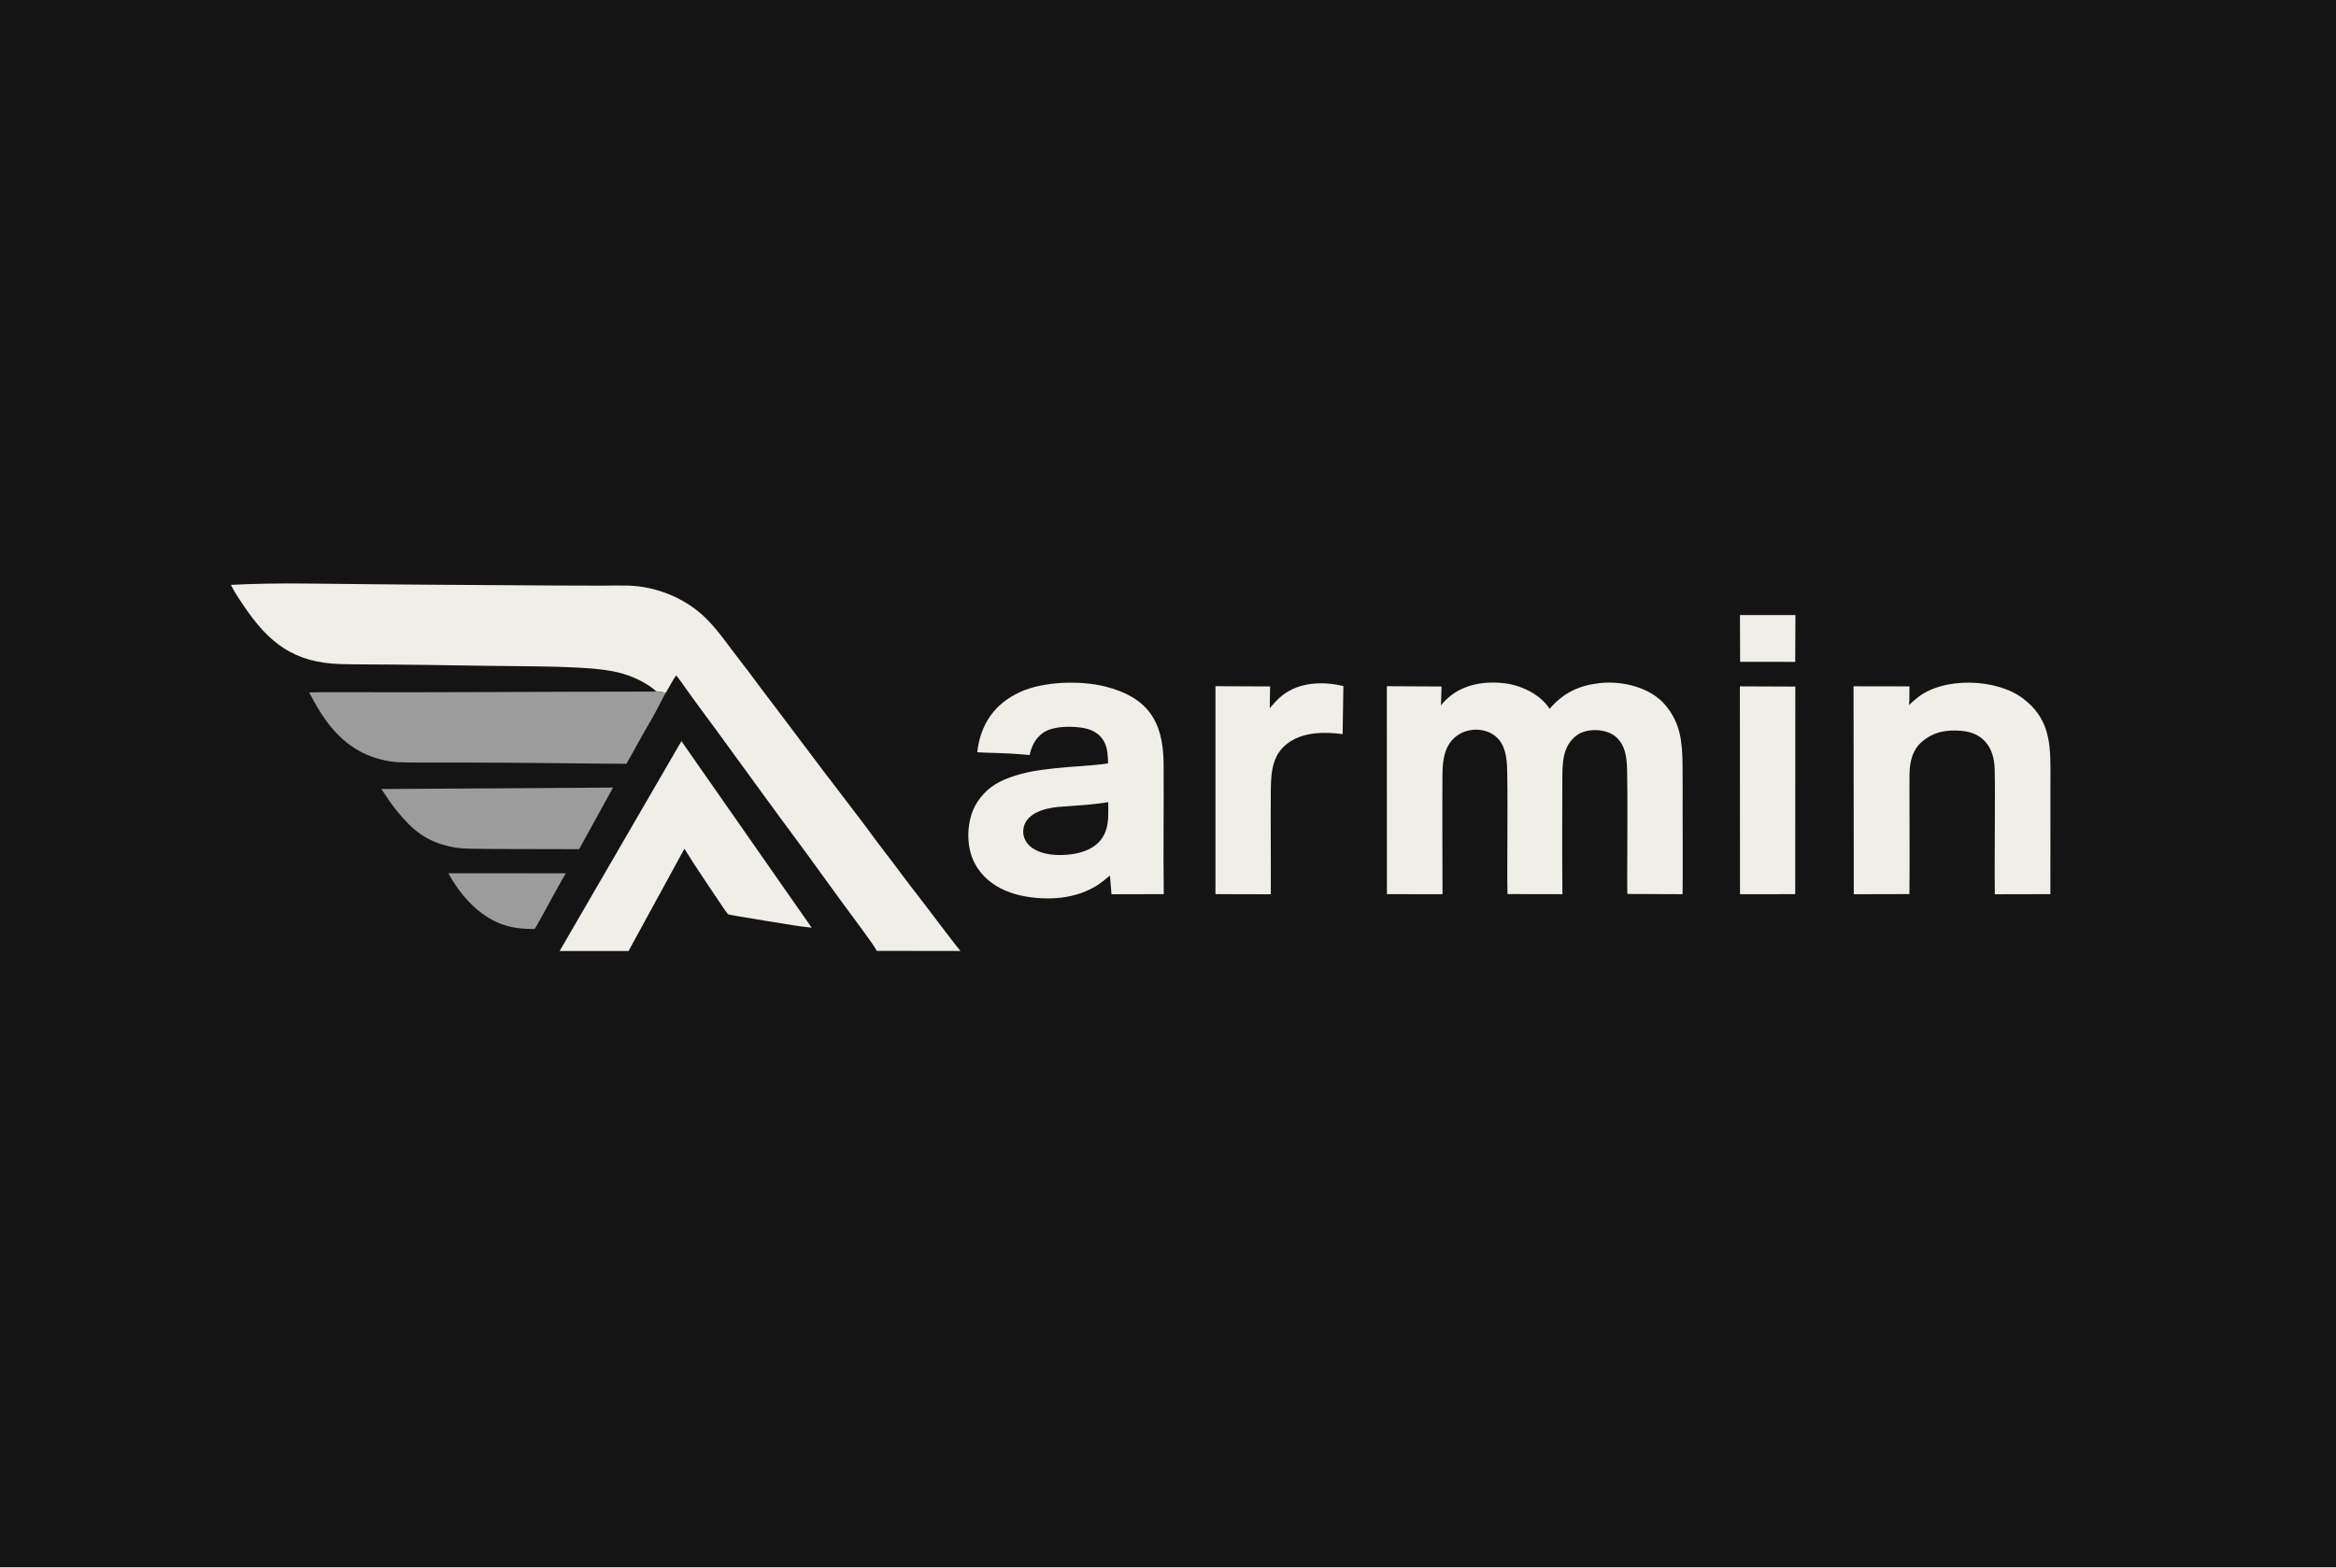
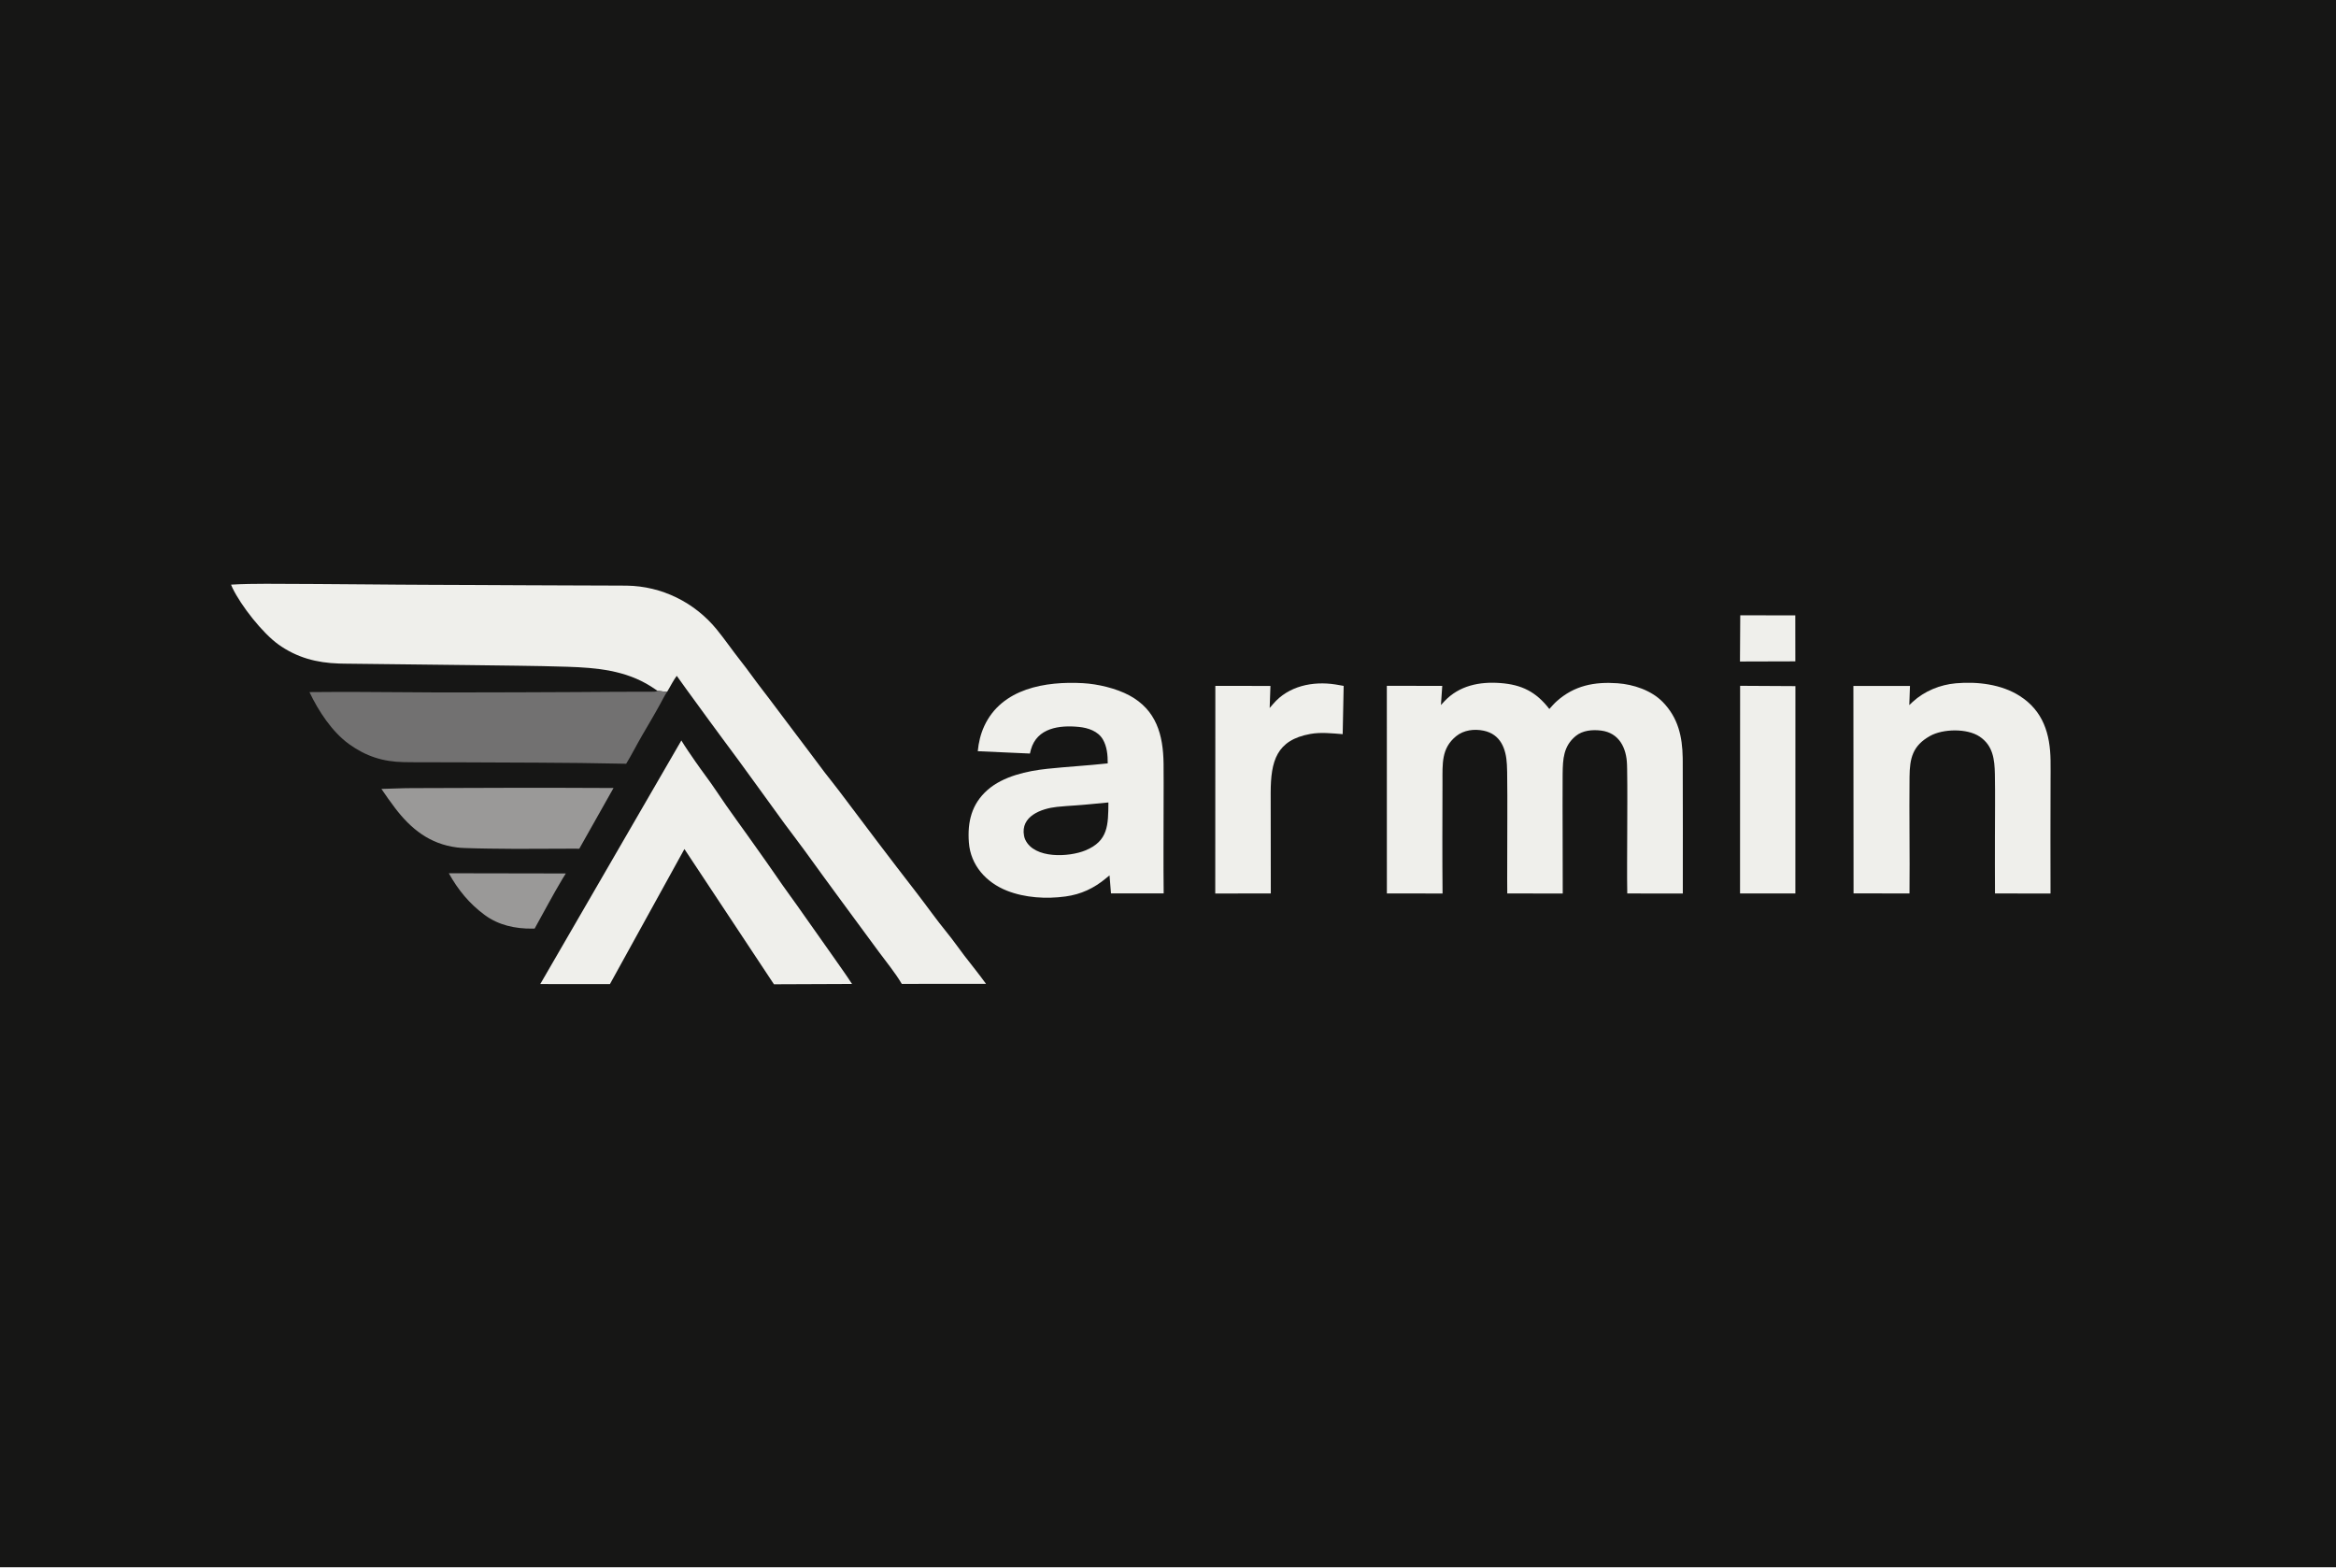
<svg xmlns="http://www.w3.org/2000/svg" width="1264" height="848" viewBox="0 0 1264 848">
-   <path fill="#141414" d="M0 0L1264 0L1264 848L0 848L0 0Z" />
-   <path fill="#EFEFE7" d="M124.952 316.463C150.092 315.083 176.761 315.97 202.116 316.113C212.567 316.172 223.015 316.338 233.467 316.374C264.065 316.478 294.665 316.872 325.263 316.881C329.972 316.882 334.686 316.743 339.394 316.834C355 317.136 371.058 323.654 382.131 334.701C389.45 342.002 394.902 350.458 401.336 358.579C405.964 364.421 410.246 370.551 414.816 376.444C419.692 382.733 424.356 389.173 429.199 395.487C436.454 404.945 443.454 414.597 450.781 424.001C455.187 429.655 459.417 435.448 463.826 441.104C468.246 446.774 472.352 452.679 476.758 458.366C483.889 467.569 490.688 477.009 497.901 486.154C501.183 490.317 504.287 494.633 507.54 498.823C511.605 504.06 515.492 509.438 519.712 514.555L474.399 514.486C473.627 513.108 472.818 511.751 471.905 510.463C464.569 500.116 456.855 490.034 449.463 479.727C440.905 467.794 432.2 455.979 423.445 444.191C417.091 435.636 410.871 426.968 404.571 418.371C396.866 407.857 389.298 397.245 381.494 386.803C376.706 380.396 372.062 373.858 367.407 367.353C366.923 366.677 366.416 366.06 365.87 365.435C363.786 368.278 362.302 371.51 360.458 374.514C360.458 374.515 360.294 374.76 360.294 374.76C358.56 374.462 356.786 374.409 355.072 374.011C349.68 369.13 341.226 365.39 334.162 363.759C324.679 361.57 313.325 361.207 303.769 360.856C303.767 360.856 301.87 360.793 301.868 360.793C289.449 360.42 277.006 360.464 264.58 360.267C241.737 359.903 218.908 359.554 196.06 359.482C192.18 359.47 188.301 359.423 184.422 359.316C159.087 358.618 145.414 347.954 131.649 327.42C129.263 323.86 126.81 320.325 124.952 316.463Z" />
-   <path fill="#EFEFE7" d="M779.689 381.678C787.91 371.155 801.058 368.148 814.047 369.69C823.098 370.765 833.451 375.665 838.495 383.542C838.68 383.316 838.864 383.09 839.058 382.872C846.4 374.63 854.613 370.88 865.467 369.618C877.605 368.208 893.064 371.838 901.177 381.573C909.299 391.317 910.268 401.309 910.414 413.548C910.518 422.177 910.468 430.811 910.46 439.44C910.447 454.23 910.626 469.034 910.434 483.822L880.563 483.698C880.392 476.198 880.53 468.677 880.537 461.174C880.551 446.85 880.677 432.503 880.45 418.18C880.34 411.26 880.022 403.922 874.584 398.902C869.347 394.068 858.429 393.715 852.866 398.073C845.4 403.921 845.396 413.018 845.369 421.625C845.304 442.348 845.217 463.089 845.413 483.811L815.702 483.763C815.496 473.988 815.635 464.178 815.643 454.404C815.653 442.414 815.774 430.407 815.575 418.418C815.473 412.27 815.197 405.235 811.091 400.246C805.786 393.801 795.377 393.206 788.721 397.814C781.733 402.653 780.625 410.763 780.511 418.655C780.511 418.657 780.501 419.604 780.501 419.606C780.367 441.009 780.499 462.419 780.542 483.822L750.451 483.8L750.41 371.28L780.022 371.436L779.689 381.678Z" />
-   <path fill="#EFEFE7" d="M528.788 407.023C530.472 391.917 538.117 380.705 552.086 374.382C564.828 368.614 584.671 368.09 598.037 371.459C620.427 377.102 629.294 389.657 629.613 412.48C629.613 412.481 629.624 413.547 629.624 413.548C629.798 436.956 629.371 460.371 629.707 483.779L601.434 483.856L600.573 473.76C600.275 473.995 599.976 474.23 599.685 474.473C595.449 478.012 592.866 479.902 587.777 482.111C580.96 485.071 573.507 486.193 566.092 486.095C551.033 485.898 534.856 481.249 527.372 467.026C522.353 457.489 522.895 443.115 528.773 434.043C533.144 427.298 538.717 423.472 546.162 420.759C554.699 417.647 561.563 416.738 570.486 415.723C580.155 414.623 589.94 414.492 599.563 413.059C599.526 411.075 599.439 409.106 599.201 407.135C598.276 399.482 593.412 395.08 585.924 393.834C579.804 392.815 570.119 392.745 564.701 396.31C560.285 399.216 558.273 403.536 557.111 408.506C553.773 408.234 550.436 407.944 547.092 407.751C540.996 407.4 534.885 407.372 528.788 407.023Z" />
-   <path fill="#141414" d="M554.455 453.851C553.881 452.516 553.599 451.108 553.654 449.654C554.008 440.439 564.525 437.438 572.031 436.659C572.032 436.659 572.86 436.58 572.861 436.58C579.707 435.984 586.585 435.73 593.405 434.895C595.5 434.638 597.59 434.341 599.678 434.034C599.671 436.628 599.709 439.222 599.634 441.815C599.634 441.817 599.61 442.525 599.609 442.527C599.171 452.136 594.537 458.147 585.331 461.013C576.629 463.723 558.857 464.099 554.455 453.851Z" />
-   <path fill="#EFEFE7" d="M1032.9 381.506C1034.33 380.181 1035.79 378.895 1037.3 377.664C1051.5 366.053 1080.31 367.05 1094.66 377.937C1107.65 387.792 1109.47 399.673 1109.49 415.092C1109.51 437.991 1109.49 460.891 1109.45 483.789L1079.39 483.852C1079.21 470.285 1079.41 456.691 1079.4 443.122C1079.39 434.095 1079.54 425.066 1079.31 416.042C1079.03 404.685 1073.29 396.475 1061.53 395.455C1053.33 394.744 1046.56 395.822 1040.14 401.169C1034.93 405.511 1033.36 411.986 1033.24 418.537C1033.13 424.274 1033.23 430.02 1033.22 435.758C1033.21 451.753 1033.36 467.765 1033.17 483.758L1003.08 483.83L1002.95 371.324L1033.2 371.376C1033.19 373.913 1033.19 376.451 1033.13 378.987C1033.11 379.95 1033.01 380.582 1032.9 381.506Z" />
-   <path fill="#9D9C9C" d="M355.072 374.011C356.786 374.409 358.56 374.462 360.294 374.76C360.076 375.116 359.865 375.477 359.665 375.843C357.168 380.409 354.946 385.123 352.3 389.609C349.808 393.834 347.441 398.097 345.044 402.375C343.014 405.999 341.037 409.672 338.95 413.262C338.029 413.273 337.109 413.278 336.188 413.269C308.754 413.009 281.329 412.678 253.893 412.606C242.342 412.576 230.764 412.712 219.217 412.513C216.539 412.467 213.792 412.381 211.143 411.955C196.33 409.571 185.523 402.224 176.696 390.269C172.892 385.118 170.319 380.246 167.274 374.647C171.094 374.521 174.898 374.496 178.722 374.51C236.992 374.72 295.259 374.225 353.527 374.207C354.048 374.207 354.564 374.123 355.072 374.011Z" />
-   <path fill="#EFEFE7" d="M368.712 401.008L439.188 501.941C436.124 501.568 433.049 501.26 430.002 500.759C419.433 499.022 408.846 497.42 398.295 495.573C396.828 495.317 395.369 495.02 393.924 494.658C393.128 493.701 392.411 492.682 391.708 491.655C386.028 483.361 380.497 474.944 374.949 466.561C373.354 464.149 371.935 461.623 370.332 459.224L340.098 514.563L302.801 514.583L368.712 401.008Z" />
-   <path fill="#EFEFE7" d="M687.041 383.14C689.243 380.694 691.381 378.165 693.994 376.137C703.218 368.979 715.978 368.569 726.899 371.217L726.491 397.226C717.134 395.943 706.306 395.944 698.072 401.266C688.835 407.235 687.788 416.563 687.637 426.732C687.637 426.733 687.623 427.918 687.623 427.919C687.469 446.565 687.724 465.217 687.631 483.864L657.68 483.789L657.683 371.277L687.256 371.403L687.041 383.14Z" />
-   <path fill="#EFEFE7" d="M941.444 371.361L971.442 371.484L971.386 483.796L941.505 483.84L941.444 371.361Z" />
-   <path fill="#9D9C9C" d="M206.348 426.905L331.723 426.127L313.364 459.474C305.852 459.385 298.337 459.461 290.825 459.409C278.718 459.325 266.59 459.452 254.486 459.198C251.075 459.126 247.741 458.938 244.392 458.241C230.507 455.351 223.205 449.194 214.436 438.383C211.386 434.623 209.058 430.868 206.348 426.905Z" />
-   <path fill="#9D9C9C" d="M242.581 472.486L306.216 472.532C304.386 475.343 302.866 478.343 301.207 481.259C297.175 488.347 293.512 495.637 289.344 502.644C281.717 502.649 275.487 502.046 268.502 498.806C257.275 493.597 248.412 483.171 242.581 472.486Z" />
-   <path fill="#EFEFE7" d="M941.489 332.788L971.496 332.784L971.387 358.12L941.565 358.098L941.489 332.788Z" />
+   <path fill="#161615" d="M0 0L1264 0L1264 848L0 848L0 0Z" />
+   <path fill="#EFEFEB" d="M125.016 316.334C130.948 315.949 138.242 315.873 143.928 315.869C162.054 315.853 180.19 316.101 198.316 316.192C209.799 316.25 221.271 316.432 232.755 316.427C249.42 316.421 266.084 316.627 282.749 316.65C299.889 316.673 317.028 316.841 334.169 316.843C335.832 316.844 337.494 316.847 339.157 316.871C358.103 317.154 375.815 325.903 387.783 340.531C392.315 346.07 396.335 352.007 400.787 357.61C404.757 362.607 408.382 367.886 412.302 372.93C418.204 380.525 423.835 388.313 429.69 395.945C435.171 403.088 440.496 410.357 445.929 417.537C445.93 417.538 446.708 418.552 446.709 418.553C449.256 421.842 451.874 425.053 454.372 428.384C468.099 446.691 481.908 464.935 495.925 483.021C501.486 490.196 506.689 497.647 512.446 504.671C515.735 508.684 518.668 512.989 521.832 517.101C525.731 522.169 529.802 527.143 533.532 532.334L487.947 532.349C484.305 526.177 479.684 520.651 475.438 514.878C462.099 496.74 448.682 478.659 435.515 460.395C431.936 455.431 428.138 450.615 424.521 445.673C413.326 430.372 402.364 414.901 390.996 399.727C386.137 393.241 381.425 386.628 376.622 380.098C373.281 375.555 369.975 370.994 366.713 366.396C366.539 366.151 366.362 365.909 366.184 365.666C364.519 367.964 363.18 370.476 361.777 372.943C361.514 373.405 361.27 373.878 360.965 374.313C360.964 374.313 360.269 374.261 360.269 374.261C359.723 374.212 359.178 374.16 358.632 374.116C357.786 374.047 356.703 373.768 355.829 373.787C354.595 373.027 353.426 372.165 352.2 371.39C338.436 362.686 322.872 361.283 306.975 360.764C289.136 360.182 271.264 360.137 253.418 359.857C231.015 359.506 208.607 359.437 186.204 359.081C185.253 359.066 184.304 359.045 183.354 359.014C171.344 358.622 160.733 355.845 150.815 348.821C142.113 342.658 130.405 327.721 125.829 318.19C125.828 318.188 125.605 317.71 125.604 317.708C125.399 317.254 125.214 316.792 125.016 316.334Z" />
+   <path fill="#EFEFEB" d="M779.686 381.472C780.311 380.794 780.928 380.109 781.561 379.438C789.573 370.937 800.525 368.741 811.791 369.575C823.466 370.439 831.179 374.351 838.344 383.611C839.647 382.17 840.885 380.713 842.338 379.415C851.885 370.885 862.752 368.806 875.204 369.685C883.84 370.294 893.498 373.485 899.68 379.807C908.023 388.338 910.328 398.52 910.508 410.104C910.52 410.896 910.525 411.688 910.526 412.48C910.57 436.135 910.629 459.798 910.565 483.454L880.507 483.433C880.305 472.659 880.474 461.856 880.481 451.079C880.488 439.449 880.64 427.789 880.434 416.161C880.42 415.33 880.396 414.498 880.371 413.667C880.104 404.713 876.124 396.54 866.417 395.3C861.705 394.698 856.355 395.136 852.571 398.268C845.982 403.72 845.642 410.646 845.545 418.655C845.545 418.657 845.535 419.841 845.535 419.843C845.414 441.049 845.648 462.257 845.592 483.462L815.581 483.417C815.491 478.302 815.561 473.179 815.55 468.063C815.515 451.281 815.75 434.485 815.512 417.705C815.493 416.355 815.436 415.018 815.37 413.667C814.949 405.167 812 397.251 802.766 395.343C797.679 394.292 792.021 394.994 787.916 398.329C779.84 404.891 780.549 413.233 780.524 423.169C780.475 443.259 780.377 463.359 780.559 483.447L750.432 483.419L750.407 371.061L780.393 371.122L779.686 381.472Z" />
+   <path fill="#EFEFEB" d="M529.065 406.451C529.519 401.773 530.586 397.19 532.559 392.907C542.012 372.396 565.762 368.517 586.043 369.645C594.055 370.09 603.994 372.447 611.099 376.273C625.674 384.123 629.407 397.569 629.602 413.192C629.689 420.158 629.622 427.129 629.625 434.095C629.632 450.523 629.46 466.965 629.662 483.391L601.154 483.392L600.36 473.634C599.701 474.18 599.035 474.716 598.376 475.262C591.886 480.639 584.951 483.903 576.543 485.052C566.171 486.47 554.634 485.801 544.837 481.929C533.636 477.502 525.166 468.178 524.254 455.83C523.429 444.666 525.734 435.019 534.343 427.431C542.815 419.963 555.777 417.126 566.686 415.97C577.571 414.817 588.51 414.238 599.391 413.041C599.405 408.559 599.002 403.899 596.728 400.036C594.097 395.567 588.7 393.798 583.787 393.312C573.286 392.274 561.133 393.797 557.821 405.579C557.622 406.287 557.468 407.006 557.29 407.718L529.065 406.451Z" />
+   <path fill="#161615" d="M554.753 454.286C554.455 453.643 554.248 452.962 554.115 452.267C552.074 441.617 563.464 437.483 571.911 436.579C575.223 436.225 578.564 436.017 581.887 435.792C587.866 435.388 593.792 434.716 599.756 434.186C599.666 446.45 599.656 455.033 587.349 460.121C578.512 463.774 559.642 464.838 554.753 454.286Z" />
+   <path fill="#EFEFEB" d="M368.679 400.648C370.499 403.735 374.311 409.204 376.282 412.069C379.919 417.355 383.896 422.416 387.443 427.755C394.602 438.531 402.381 448.857 409.795 459.453C412.997 464.027 416.312 468.546 419.439 473.17C424.563 480.75 430.086 488.025 435.277 495.547C440.465 503.062 445.887 510.41 451.068 517.925C454.387 522.741 457.875 527.464 461.026 532.39L418.779 532.564L370.337 459.391L330.029 532.471L292.337 532.444L368.679 400.648Z" />
+   <path fill="#EFEFEB" d="M1033.11 381.503C1033.72 380.906 1034.34 380.315 1034.97 379.738C1041.34 373.902 1049.74 370.469 1058.32 369.708C1069.83 368.687 1082.94 370.203 1092.86 376.551C1105.56 384.679 1109.35 397.068 1109.55 411.529C1109.61 415.446 1109.56 419.37 1109.55 423.287C1109.54 443.338 1109.41 463.399 1109.53 483.449L1079.48 483.43C1079.4 473.045 1079.45 462.652 1079.45 452.267C1079.45 441.151 1079.62 430.006 1079.42 418.893C1079.27 410.826 1078.39 403.38 1071.16 398.54C1064.37 393.999 1051.3 394.301 1044.36 398.191C1034.92 403.48 1033.34 410.162 1033.24 420.437C1033.02 441.428 1033.44 462.423 1033.22 483.414L1002.95 483.393L1002.86 371.154L1033.48 371.135L1033.11 381.503Z" />
+   <path fill="#727171" d="M355.829 373.787C356.703 373.768 357.786 374.047 358.632 374.116C359.178 374.16 359.723 374.212 360.269 374.261C360.269 374.261 360.964 374.313 360.965 374.313C359.575 376.38 358.476 378.626 357.284 380.813C354.12 386.619 350.742 392.262 347.416 397.973C344.477 403.019 341.867 408.256 338.83 413.24C338.187 413.232 337.544 413.222 336.9 413.208C306.589 412.549 276.253 412.639 245.936 412.457C236.798 412.402 227.64 412.522 218.504 412.363C207.249 412.166 198.06 409.216 188.921 402.646C179.623 395.962 172.283 384.654 167.449 374.471C175.6 374.343 183.752 374.423 191.904 374.395C191.906 374.395 194.158 374.392 194.16 374.392C212.091 374.404 230.024 374.718 247.955 374.654C269.725 374.577 291.499 374.612 313.269 374.444C313.27 374.444 314.929 374.428 314.931 374.428C327.4 374.273 339.869 374.313 352.338 374.271C353.815 374.266 354.693 374.375 355.829 373.787Z" />
+   <path fill="#EFEFEB" d="M687.009 383.063C687.632 382.356 688.248 381.642 688.858 380.924C697.165 371.133 710.348 368.432 722.608 370.339C724.094 370.57 725.575 370.835 727.053 371.115L726.524 397.229C720.8 396.79 714.775 396.092 709.07 397.111C690.631 400.407 687.617 411.853 687.561 428.869C687.501 447.053 687.695 465.239 687.625 483.423L657.569 483.449L657.617 371.098L687.434 371.142L687.009 383.063Z" />
+   <path fill="#EFEFEB" d="M941.568 371.07L971.487 371.239L971.466 483.404L941.525 483.413L941.568 371.07Z" />
+   <path fill="#9A9998" d="M206.378 426.85C210.459 426.708 214.541 426.57 218.623 426.479C218.625 426.479 219.69 426.459 219.692 426.459C220.721 426.443 221.75 426.432 222.779 426.427C259.176 426.25 295.578 426.171 331.974 426.367L313.44 459.229C312.67 459.206 311.902 459.185 311.131 459.185C300.84 459.176 290.548 459.31 280.256 459.289C280.254 459.289 277.526 459.279 277.524 459.279C268.775 459.213 260.024 459.153 251.28 458.833C249.935 458.783 248.579 458.698 247.243 458.528C232.57 456.66 222.4 448.588 213.69 437.108C211.151 433.762 208.734 430.328 206.378 426.85Z" />
+   <path fill="#9A9998" d="M242.852 472.493L306.166 472.606C305.604 473.552 304.989 474.464 304.422 475.407C299.104 484.256 294.337 493.421 289.291 502.429C289.289 502.429 287.976 502.446 287.974 502.446C278.785 502.549 269.711 500.585 262.206 495.027C253.892 488.871 247.838 481.458 242.852 472.493Z" />
+   <path fill="#EFEFEB" d="M941.645 332.911L971.424 332.967L971.449 357.839L941.491 357.923L941.645 332.911Z" />
</svg>
